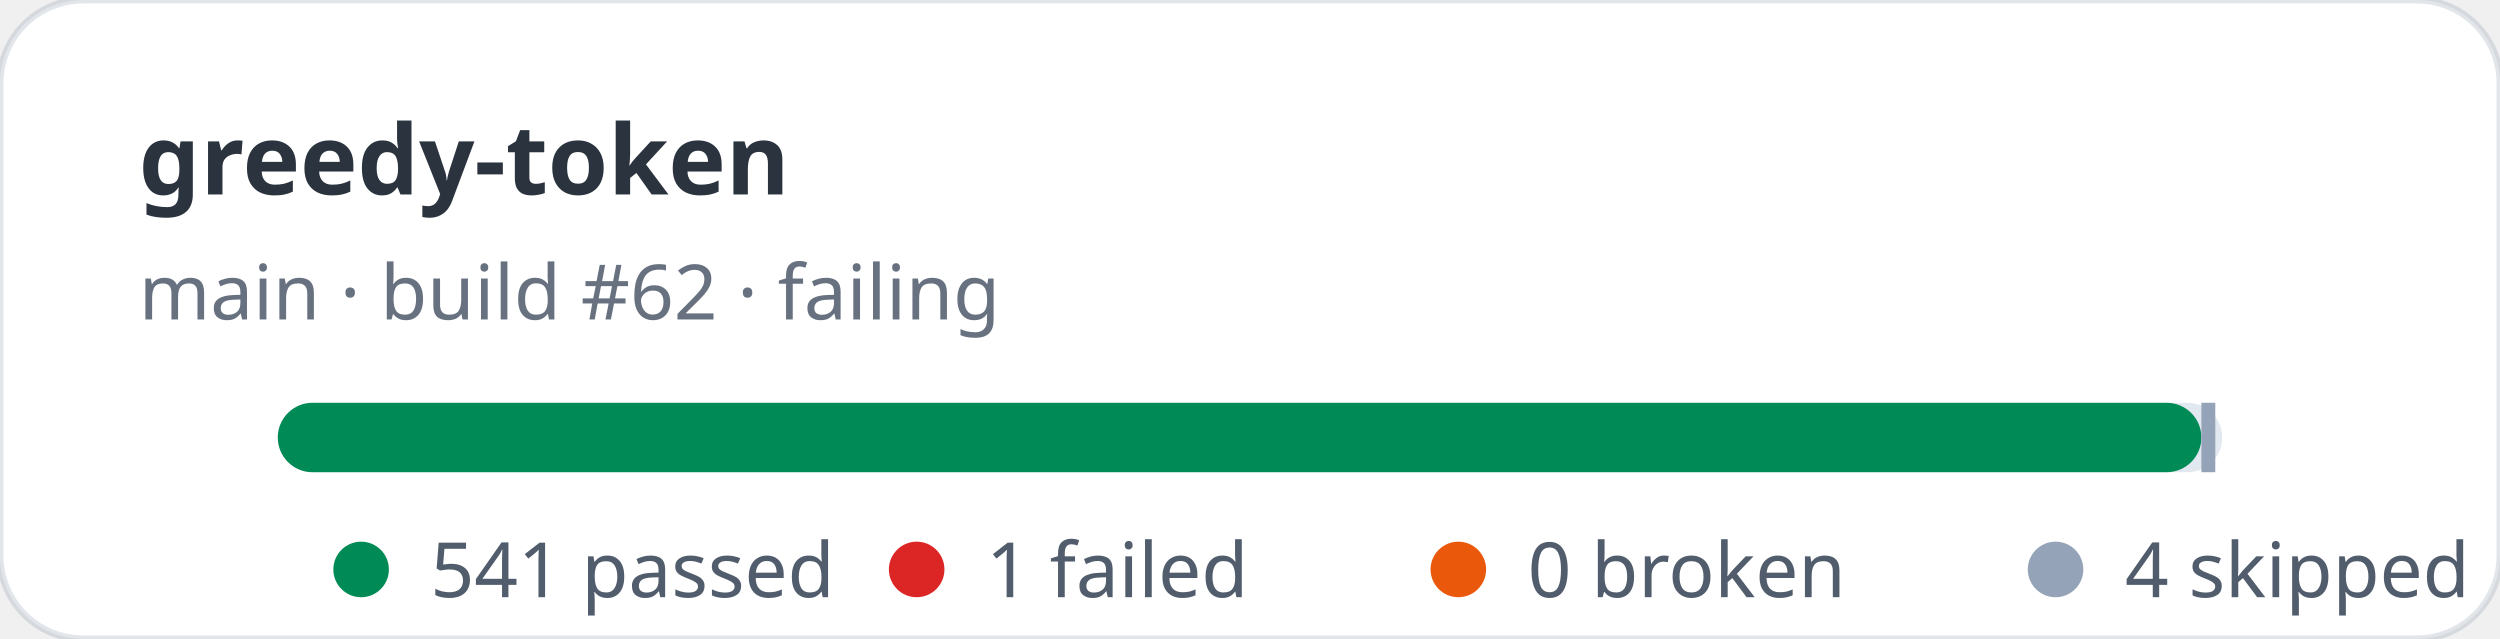
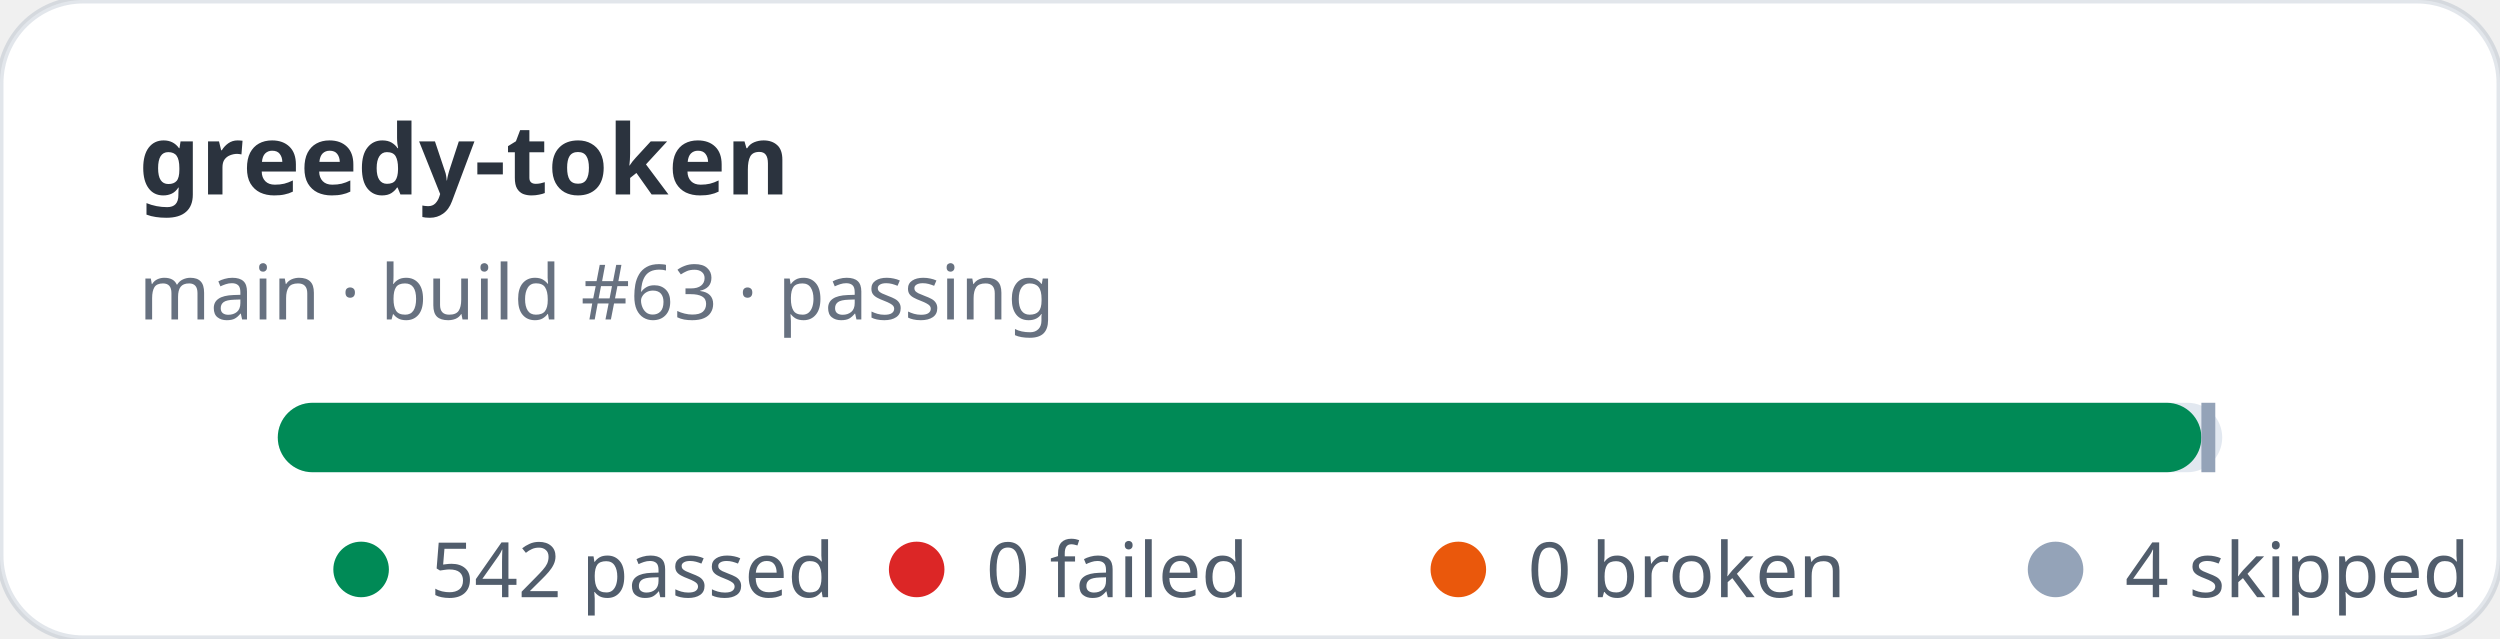
- <svg xmlns="http://www.w3.org/2000/svg" width="360" height="92" viewBox="0 0 360 92" role="img" aria-label="greedy-token stats: 541 passed, 1 failed">
+ <svg xmlns="http://www.w3.org/2000/svg" width="360" height="92" viewBox="0 0 360 92" role="img" aria-label="greedy-token stats: 542 passed, 0 failed">
  <rect width="360" height="92" rx="12" fill="#ffffff" stroke="rgba(11,48,86,0.12)" />
  <text x="20" y="28" fill="rgba(1,10,24,0.83)" font-family="ui-sans-serif,system-ui,sans-serif" font-size="14" font-weight="700">greedy-token</text>
-   <text x="20" y="46" fill="rgba(2,19,44,0.6)" font-family="ui-sans-serif,system-ui,sans-serif" font-size="11">main · build #62 · failing</text>
+   <text x="20" y="46" fill="rgba(2,19,44,0.6)" font-family="ui-sans-serif,system-ui,sans-serif" font-size="11">main · build #63 · passing</text>
  <rect x="40" y="58" width="280" height="10" rx="5" fill="#e2e8f0" />
  <rect x="40" y="58" width="277" height="10" rx="5" fill="#008a56" />
  <rect x="317" y="58" width="2" height="10" fill="#94a3b8" />
  <g font-family="ui-sans-serif,system-ui,sans-serif" font-size="11" fill="rgba(1,18,40,0.68)">
    <circle cx="52" cy="82" r="4" fill="#008a56" />
-     <text x="62" y="86">541 passed</text>
+     <text x="62" y="86">542 passed</text>
    <circle cx="132" cy="82" r="4" fill="#dc2626" />
-     <text x="142" y="86">1 failed</text>
+     <text x="142" y="86">0 failed</text>
    <circle cx="210" cy="82" r="4" fill="#ea580c" />
    <text x="220" y="86">0 broken</text>
    <circle cx="296" cy="82" r="4" fill="#94a3b8" />
    <text x="306" y="86">4 skipped</text>
  </g>
</svg>
